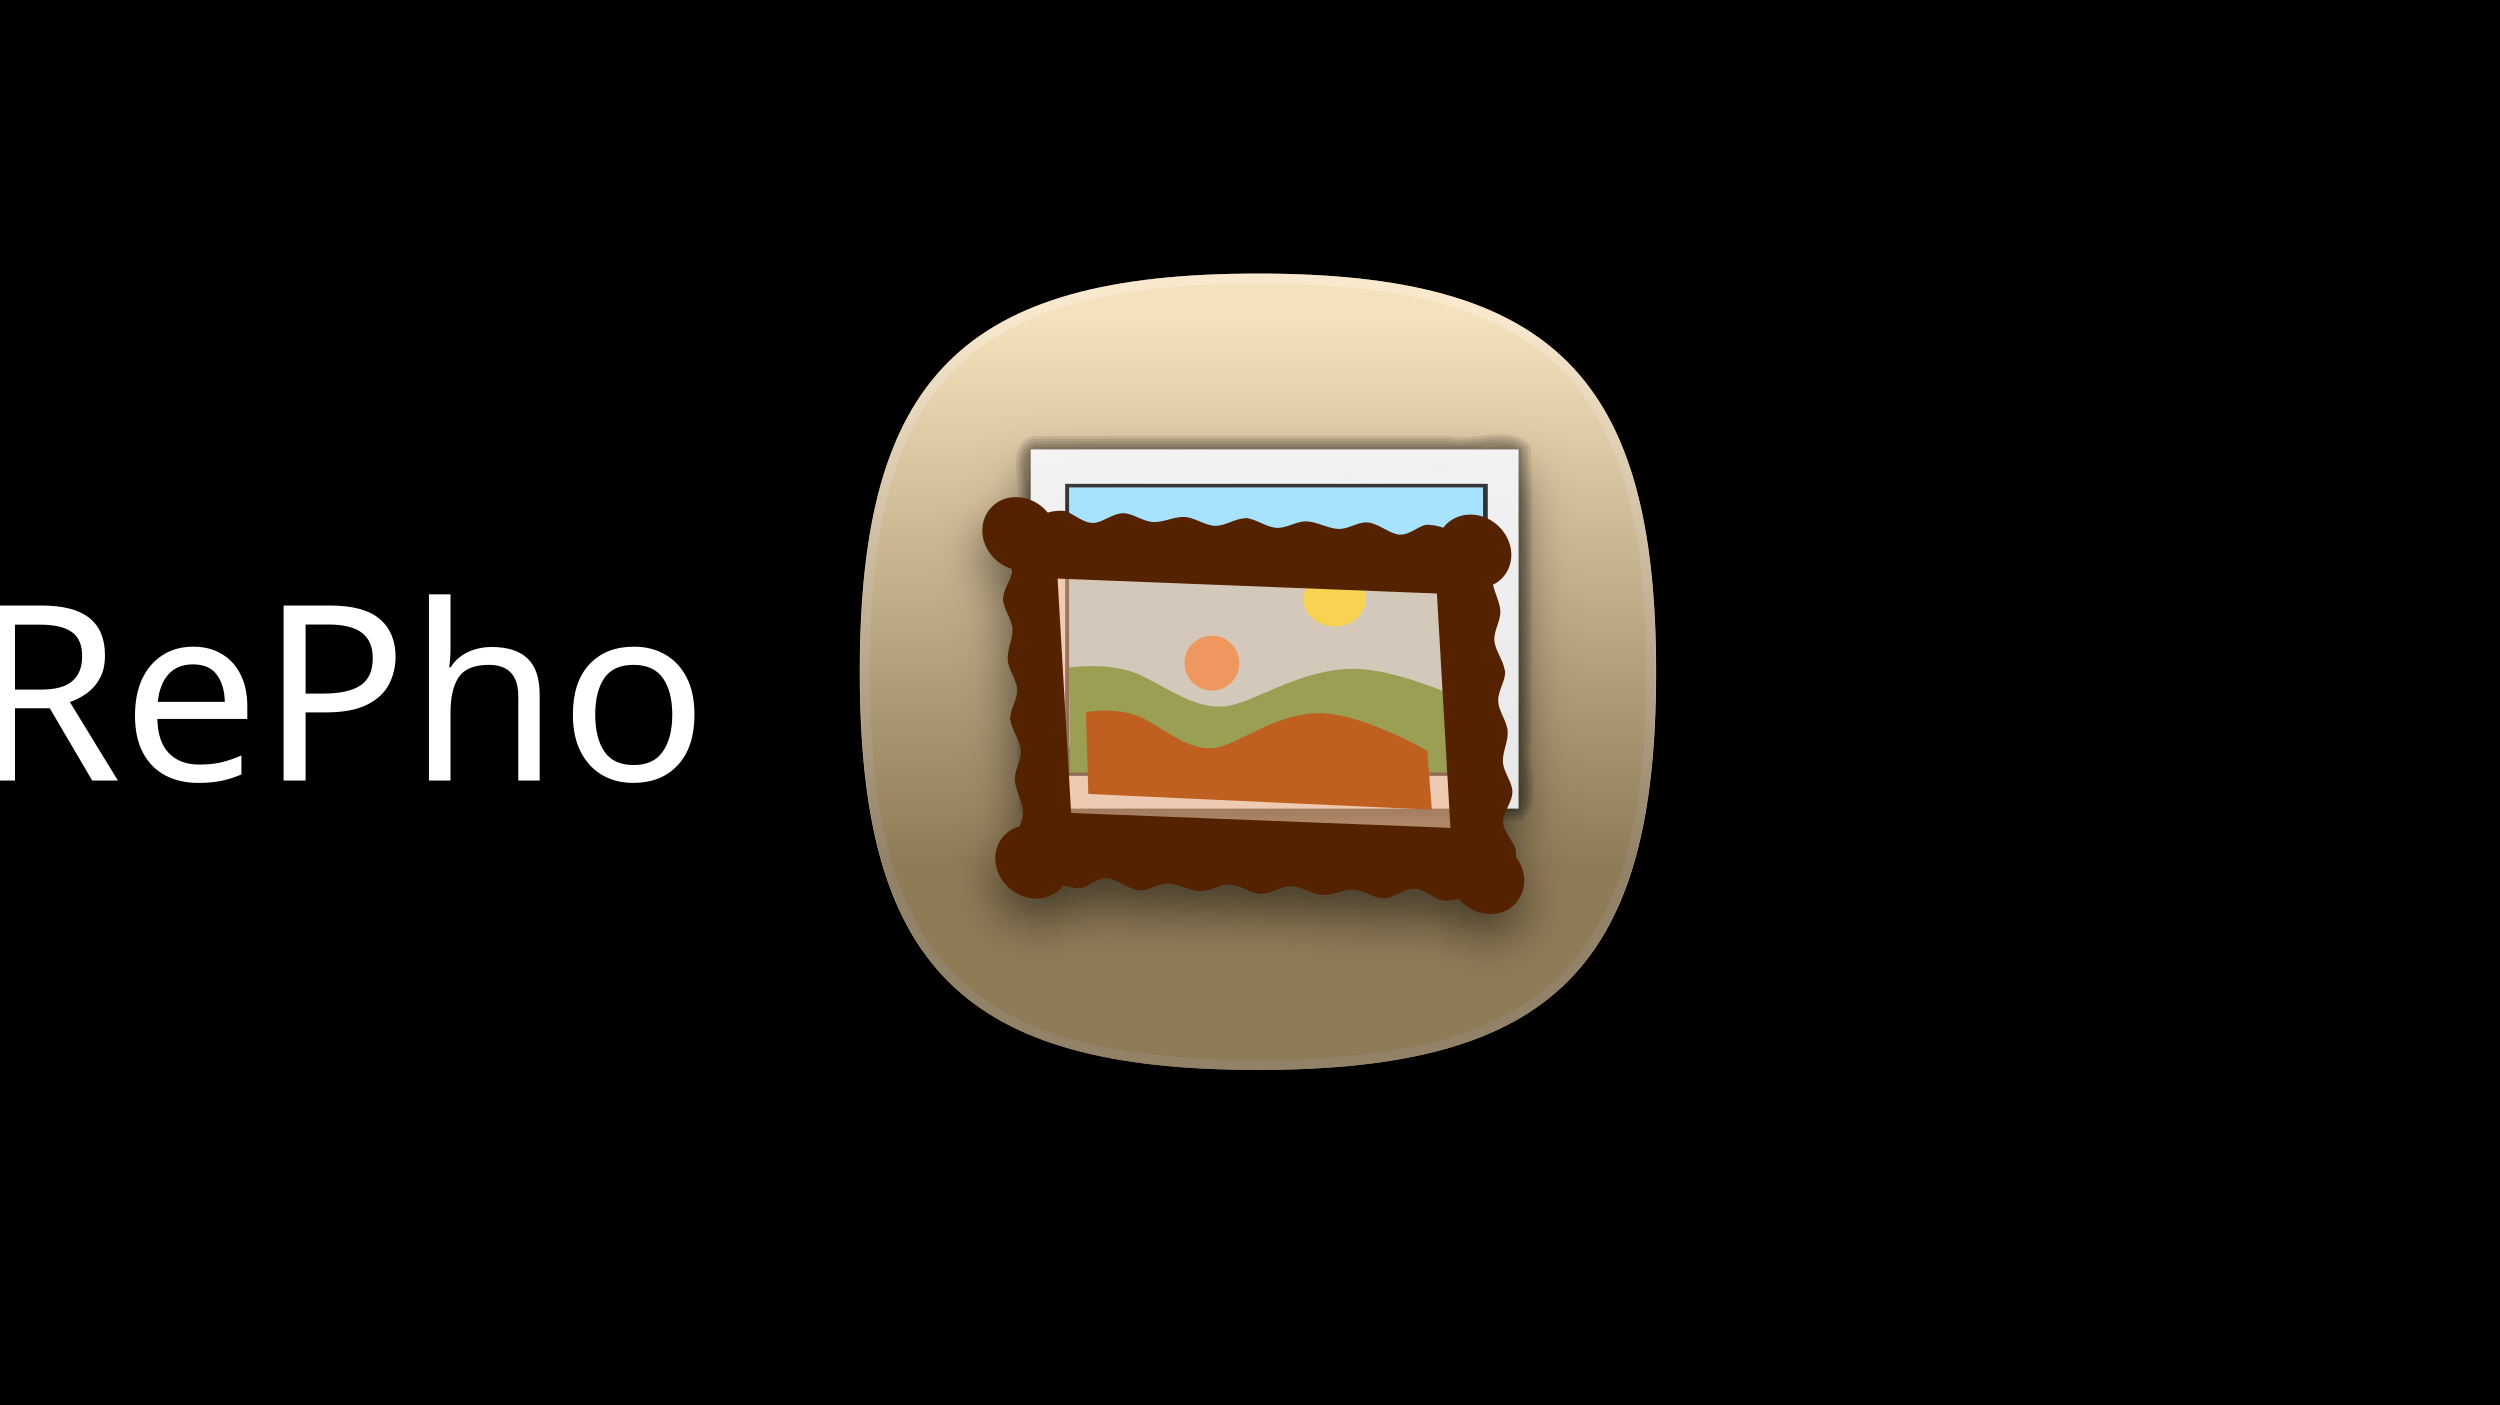
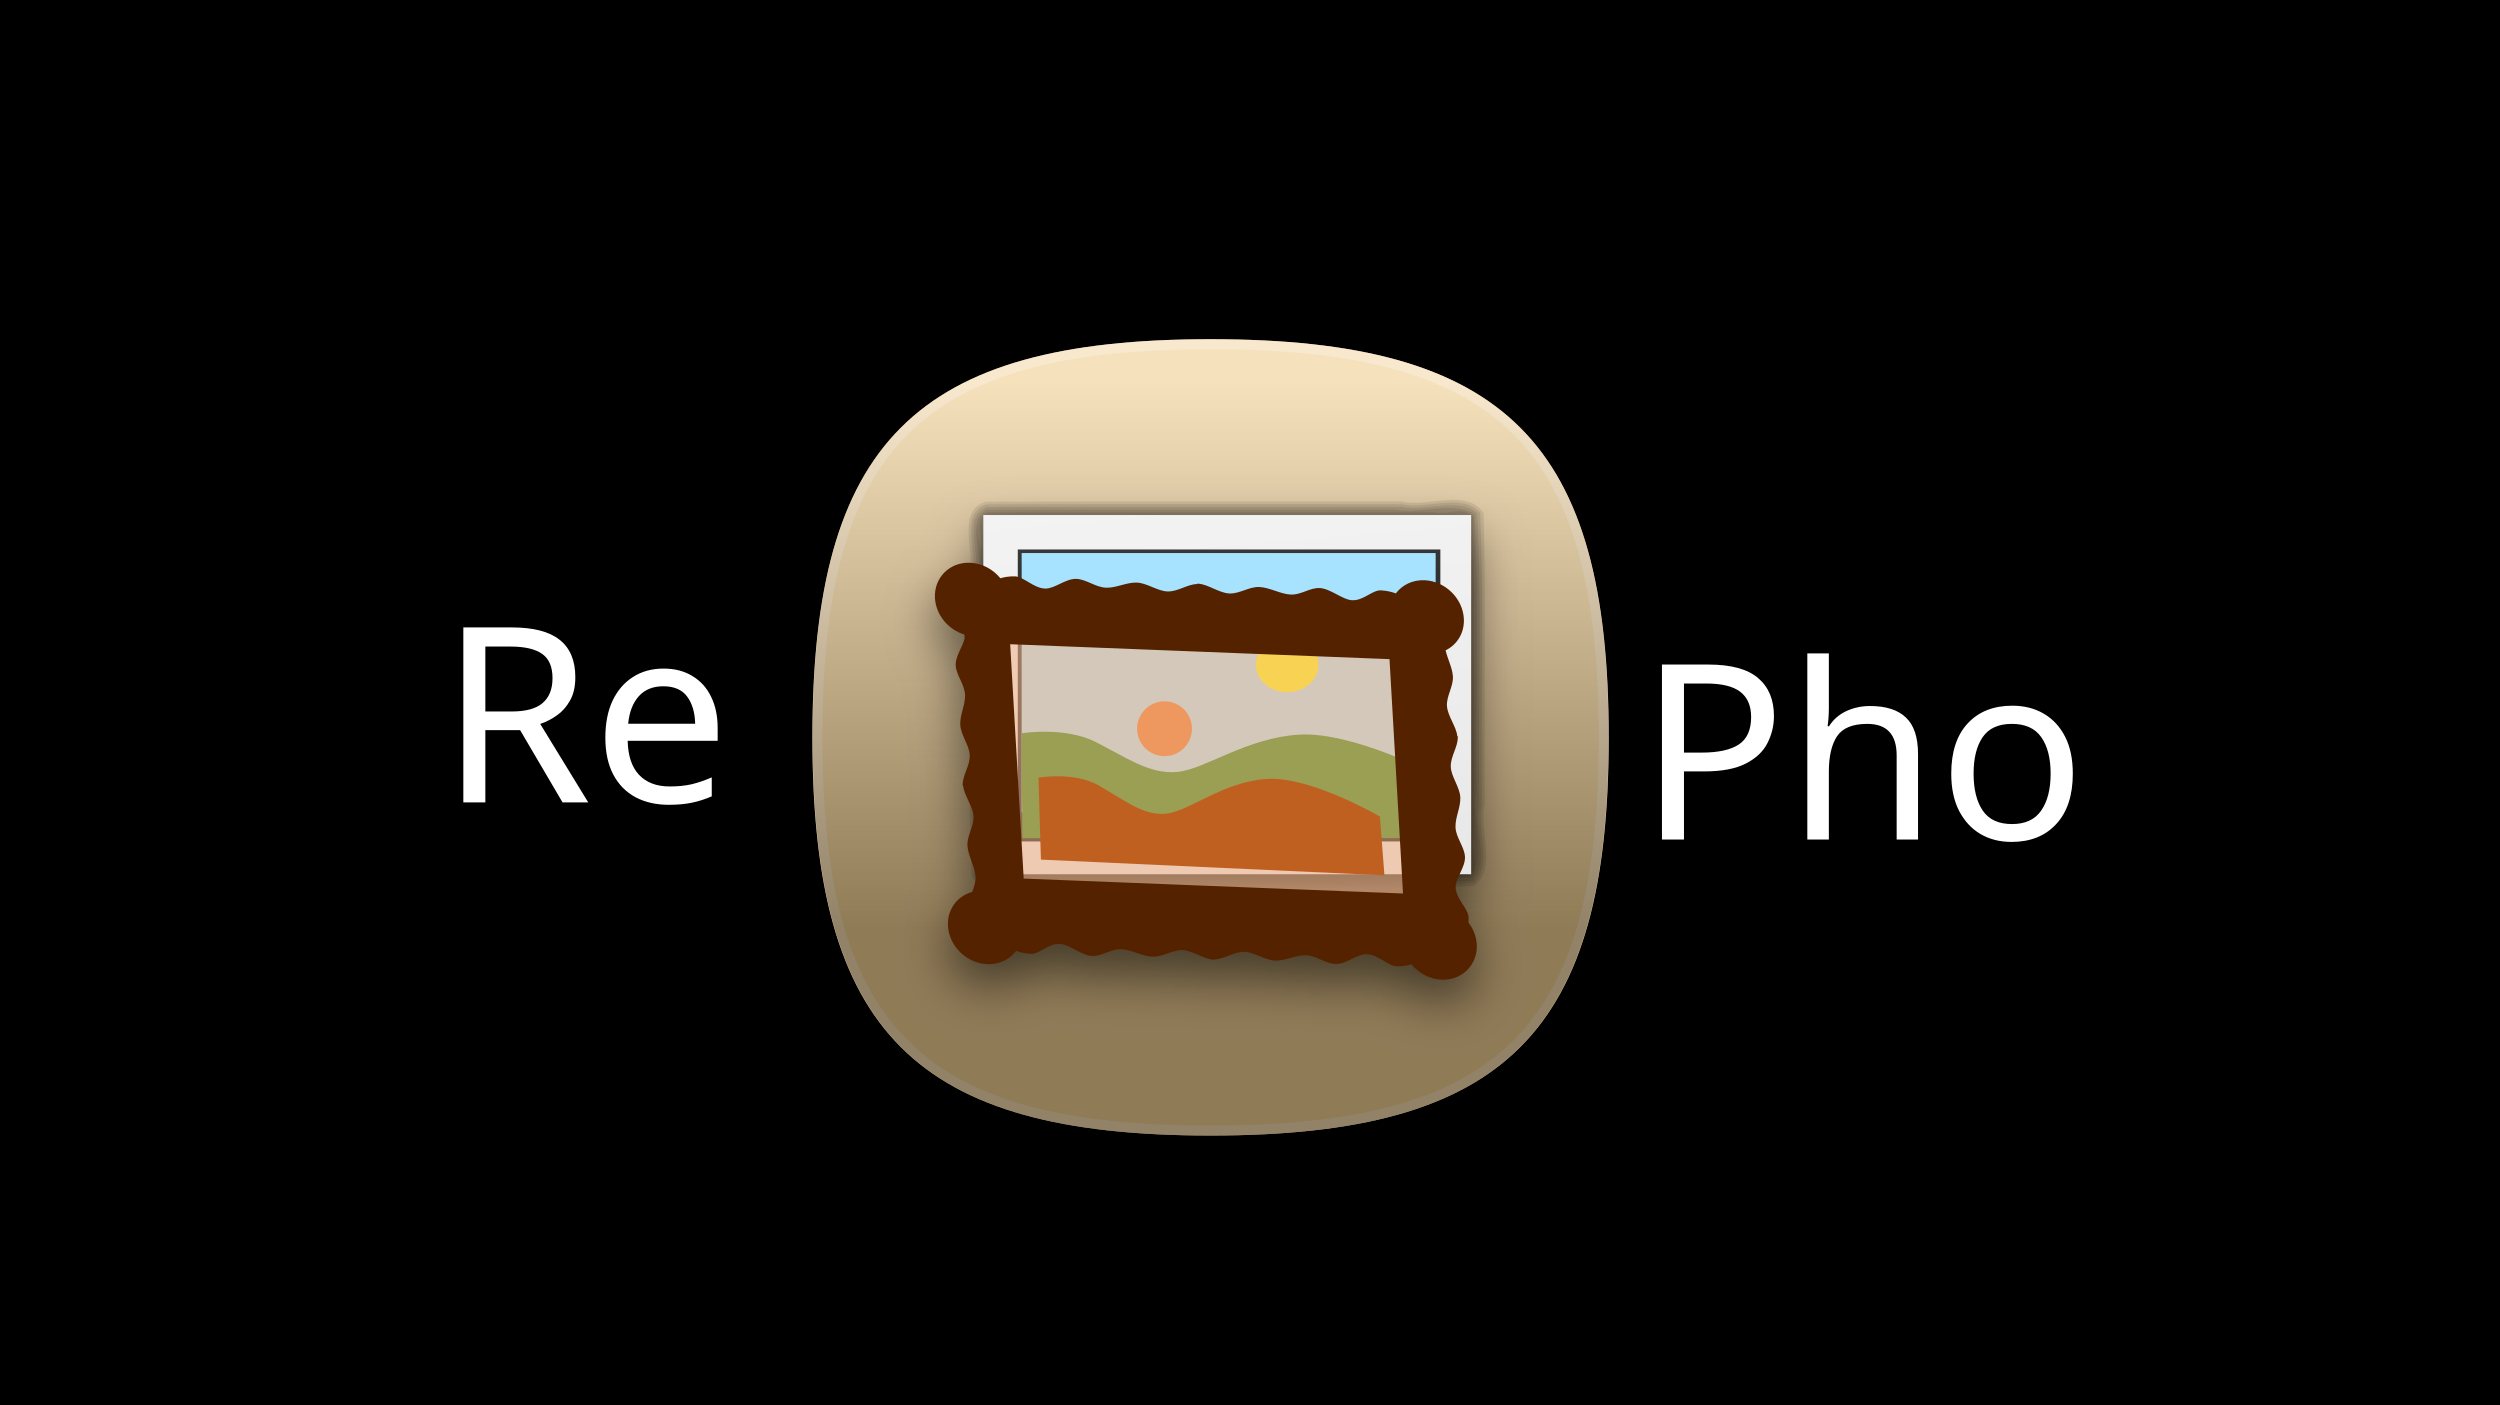
<svg xmlns="http://www.w3.org/2000/svg" xmlns:xlink="http://www.w3.org/1999/xlink" width="244.87" height="137.581" id="svg2" version="1.1">
  <defs id="defs5854">
    <filter color-interpolation-filters="sRGB" id="hicg_drop_shadow">
      <feOffset in="SourceAlpha" dx="0" dy="4" id="feOffset2889" />
      <feGaussianBlur stdDeviation="4" id="feGaussianBlur2891" />
      <feColorMatrix type="matrix" values="1 0 0 0 0  0 1 0 0 0  0 0 1 0 0  0 0 0 0.5 0" result="shadow" id="feColorMatrix2893" />
      <feBlend in="SourceGraphic" in2="shadow" mode="normal" id="feBlend2895" />
    </filter>
    <linearGradient id="linearGradient5076">
      <stop style="stop-color:#009900;stop-opacity:1;" offset="0" id="stop5078" />
      <stop id="stop5086" offset="0.806" style="stop-color:#004c00;stop-opacity:0.498;" />
      <stop style="stop-color:#000000;stop-opacity:0;" offset="1" id="stop5080" />
    </linearGradient>
    <linearGradient id="linearGradient3258">
      <stop id="stop3260" offset="0" style="stop-color:#ffffff;stop-opacity:1;" />
      <stop style="stop-color:#ffffff;stop-opacity:0.498;" offset="0.763" id="stop3303" />
      <stop id="stop3262" offset="1" style="stop-color:#ffffff;stop-opacity:0;" />
    </linearGradient>
-     <filter color-interpolation-filters="sRGB" id="filter3316">
-       <feGaussianBlur stdDeviation="0.246" id="feGaussianBlur3318" />
-     </filter>
-     <filter color-interpolation-filters="sRGB" id="filter3299">
-       <feGaussianBlur stdDeviation="0.431" id="feGaussianBlur3301" />
-     </filter>
-     <radialGradient xlink:href="#linearGradient5076" id="radialGradient6725" gradientUnits="userSpaceOnUse" gradientTransform="matrix(1.096774,0,0,1.624842,697.2646,-79.11641)" cx="70.089" cy="531.559" fx="70.089" fy="531.559" r="20.955" />
-     <radialGradient xlink:href="#linearGradient3258" id="radialGradient6727" gradientUnits="userSpaceOnUse" gradientTransform="matrix(1,0,0,0.6258348,0,220.8322)" cx="96.429" cy="590.2" fx="96.429" fy="590.2" r="19.515" />
    <linearGradient id="hicg_overlay_grad" gradientUnits="userSpaceOnUse" x1="39.999" y1="5.182" x2="39.999" y2="58.802">
      <stop offset="0" style="stop-color:#FFFFFF" id="stop7" />
      <stop offset="1" style="stop-color:#000000" id="stop9" />
    </linearGradient>
    <filter color-interpolation-filters="sRGB" id="hicg_drop_shadow-6">
      <feOffset in="SourceAlpha" dx="0" dy="4" id="feOffset12" />
      <feGaussianBlur stdDeviation="4" id="feGaussianBlur14" />
      <feColorMatrix type="matrix" values="1 0 0 0 0  0 1 0 0 0  0 0 1 0 0  0 0 0 0.5 0" result="shadow" id="feColorMatrix16" />
      <feBlend in="SourceGraphic" in2="shadow" mode="normal" id="feBlend18" />
    </filter>
    <linearGradient xlink:href="#linearGradient3633" id="linearGradient3953" gradientUnits="userSpaceOnUse" gradientTransform="translate(7e-6,-2.4092711e-6)" x1="68.16" y1="1021.203" x2="54.174" y2="856.379" />
    <linearGradient id="linearGradient3633">
      <stop id="stop3635" offset="0" style="stop-color:#e6e6e6;stop-opacity:1" />
      <stop id="stop3637" offset="1" style="stop-color:#ffffff;stop-opacity:1" />
    </linearGradient>
    <linearGradient gradientTransform="matrix(0.9810874,0,0,0.9666321,1.368529,32.6533)" xlink:href="#linearGradient2835" id="linearGradient3955" gradientUnits="userSpaceOnUse" x1="46.385" y1="1001.552" x2="43.729" y2="924.185" />
    <linearGradient id="linearGradient2835">
      <stop style="stop-color:#000000;stop-opacity:1;" offset="0" id="stop2837" />
      <stop style="stop-color:#4d4d4d;stop-opacity:1" offset="1" id="stop2839" />
    </linearGradient>
  </defs>
  <g id="layer1" transform="translate(293.9649,-26.89778)">
    <text xml:space="preserve" style="font-size:20px;font-style:normal;font-weight:bold;fill:#000000;fill-opacity:1;stroke:none;font-family:Bitstream Vera Sans;-inkscape-font-specification:Bitstream Vera Sans Bold" x="-200.416" y="177.975" id="text6019-4">
      <tspan id="tspan6021-0" x="-200.416" y="177.975" />
    </text>
    <rect style="color:#000000;fill:#000000;fill-opacity:1;fill-rule:evenodd;stroke:#8080f8;stroke-width:0.116;stroke-linecap:round;stroke-linejoin:round;stroke-miterlimit:4;stroke-opacity:1;stroke-dasharray:none;stroke-dashoffset:0;marker:none;visibility:visible;display:inline;overflow:visible;enable-background:accumulate" id="rect5979-7" width="244.858" height="438.217" x="-30.358" y="-24.554" rx="0" ry="0" transform="matrix(0,1,-1,0,0,0)" />
-     <rect style="color:#000000;fill:#000000;fill-opacity:1;fill-rule:evenodd;stroke:none;stroke-width:0;stroke-linecap:round;stroke-linejoin:round;stroke-miterlimit:4;stroke-opacity:1;stroke-dasharray:none;stroke-dashoffset:0;marker:none;visibility:visible;display:inline;overflow:visible;enable-background:accumulate" id="rect5979" width="137.456" height="244.745" x="26.96" y="49.158" rx="0" ry="0" transform="matrix(0,1,-1,0,0,0)" />
+     <rect style="color:#000000;fill:#000000;fill-opacity:1;fill-rule:evenodd;stroke:none;stroke-width:0;marker:none;visibility:visible;display:inline;overflow:visible;enable-background:accumulate" id="rect5979" width="137.456" height="244.745" x="28.96" y="51.158" rx="0" ry="0" transform="matrix(0,1,-1,0,0,0)" />
    <text xml:space="preserve" style="font-size:20px;font-style:normal;font-weight:bold;fill:#ffffff;fill-opacity:1;stroke:none;font-family:Bitstream Vera Sans;-inkscape-font-specification:Bitstream Vera Sans Bold" x="-120.486" y="101.118" id="text6019-8">
      <tspan id="tspan6021-8" x="-120.486" y="101.118" />
    </text>
-     <text xml:space="preserve" style="font-size:24px;font-style:normal;font-variant:normal;font-weight:300;font-stretch:normal;fill:#ffffff;fill-opacity:1;stroke:none;font-family:Segoe UI Light;-inkscape-font-specification:'Segoe UI Light, Light'" x="-296.98" y="103.349" id="text6019-8-2">
-       <tspan id="tspan6021-8-4" x="-296.98" y="103.349" style="font-size:24px;font-style:normal;font-variant:normal;font-weight:300;font-stretch:normal;text-align:start;writing-mode:lr-tb;text-anchor:start;font-family:Segoe UI Light;-inkscape-font-specification:'Segoe UI Light, Light'">RePho</tspan>
+     <text xml:space="preserve" style="font-size:24px;font-style:normal;font-variant:normal;font-weight:300;font-stretch:normal;fill:#ffffff;fill-opacity:1;stroke:none;font-family:Segoe UI Light;-inkscape-font-specification:'Segoe UI Light, Light'" x="-250.909" y="105.492" id="text6019-8-2">
+       <tspan id="tspan6021-8-4" x="-250.909" y="105.492" style="font-size:24px;font-style:normal;font-variant:normal;font-weight:300;font-stretch:normal;text-align:start;writing-mode:lr-tb;text-anchor:start;font-family:Segoe UI Light;-inkscape-font-specification:'Segoe UI Light, Light'">Re</tspan>
    </text>
-     <g transform="translate(-210.7506,52.69342)" id="g3682">
+     <g transform="translate(-215.3934,59.12199)" id="g3682">
      <path style="fill:#f0cd91;fill-opacity:1" d="M 79,40 C 79,68.893 68.895,79 40,79 11.105,79 1,68.893 1,40 1,11.106 11.105,1 40,1 68.895,1 79,11.106 79,40 z" id="hicg_background" />
      <path style="opacity:0.25;fill:#ffffff" d="M 39.999,1 C 11.105,1 1,11.106 1,40 1,68.893 11.105,79 39.999,79 68.896,79 79,68.893 79,40 79,11.106 68.896,1 39.999,1 z m 0,77.025 C 11.57,78.025 1.976,68.43 1.976,40 c 0,-28.429 9.595,-38.024 38.023,-38.024 28.43,0 38.024,9.596 38.024,38.024 0,28.43 -9.594,38.025 -38.024,38.025 z" id="hicg_highlight" />
      <path style="opacity:0.4;fill:url(#hicg_overlay_grad)" d="M 78.977,40 C 78.977,68.893 68.877,79 40,79 11.123,79 1.023,68.893 1.023,40 1.023,11.106 11.123,1 40,1 68.877,1 78.977,11.106 78.977,40 z" id="hicg_overlay" />
      <g style="filter:url(#hicg_drop_shadow-6)" id="g25" transform="matrix(0.5744681,0,0,0.5744681,13,16.73404)">
        <defs id="defs3">
          <linearGradient gradientTransform="matrix(0.9810874,0,0,0.9666321,1.368529,32.6533)" xlink:href="#linearGradient2835" id="linearGradient4083" gradientUnits="userSpaceOnUse" x1="46.385" y1="1001.552" x2="43.729" y2="924.185" />
          <linearGradient xlink:href="#linearGradient3633" id="linearGradient4085" gradientUnits="userSpaceOnUse" gradientTransform="translate(7e-6,-2.4092711e-6)" x1="68.16" y1="1021.203" x2="54.174" y2="856.379" />
          <linearGradient xlink:href="#linearGradient2835" id="linearGradient2841" x1="46.385" y1="1001.552" x2="43.729" y2="924.185" gradientUnits="userSpaceOnUse" />
          <linearGradient xlink:href="#linearGradient3633" id="linearGradient2824" x1="68.16" y1="1021.203" x2="54.174" y2="856.379" gradientUnits="userSpaceOnUse" gradientTransform="translate(7e-6,-2.4092711e-6)" />
        </defs>
        <g transform="translate(-258.868,-476.4559)" id="layer1-9">
          <g id="layer1-0" transform="translate(284.5332,-452.2257)">
            <g id="g3937" transform="matrix(0.9176547,0,0,0.9176547,-25.5352,68.40383)">
              <g transform="translate(80,0)" id="g3849">
                <path id="path3851" d="m -68.656,1004.531 c 28.552,0 57.104,10e-5 85.656,0 0,-20.583 0,-41.167 0,-61.75 -28.552,0 -57.104,0 -85.656,0 0,20.583 0,41.167 0,61.75 z" style="opacity:0.091;fill:#000000;fill-opacity:1;fill-rule:evenodd;stroke:none" />
                <path id="path3855" d="m -69.156,1005.031 c 28.885,0 57.771,10e-5 86.656,0 0,-20.917 0,-41.833 0,-62.75 -28.885,0 -57.771,0 -86.656,0 0,20.917 0,41.833 0,62.75 z" style="opacity:0.091;fill:#000000;fill-opacity:1;fill-rule:evenodd;stroke:none" />
                <path id="path3859" d="m -69.656,1005.531 c 29.219,10e-5 58.438,0 87.656,0 0,-21.25 0,-42.5 0,-63.75 -29.219,0 -58.438,0 -87.656,0 0,21.25 0,42.5 0,63.75 z" style="opacity:0.091;fill:#000000;fill-opacity:1;fill-rule:evenodd;stroke:none" />
                <path id="path3863" d="m -70.156,941.312 c 0.021,21.562 -0.042,43.208 0.031,64.719 29.51,-0.062 59.271,0.125 88.625,-0.094 -0.063,-21.52 0.126,-43.292 -0.094,-64.656 -29.51,0.021 -59.104,-0.042 -88.562,0.031 z" style="opacity:0.091;fill:#000000;fill-opacity:1;fill-rule:evenodd;stroke:none" />
                <path id="path3867" d="m -70.281,940.812 c -1.104,1.456 0.037,4.173 -0.375,6 0.063,19.848 -0.126,39.744 0.094,59.562 13.14,0.369 26.587,0.049 39.844,0.156 16.506,-0.063 33.129,0.126 49.562,-0.094 C 19.211,990.758 18.894,974.79 19,959 c -0.119,-5.998 0.229,-12.227 -0.156,-18.094 -29.59,-0.292 -59.391,-0.041 -89.062,-0.125 l -0.062,0.031 z" style="opacity:0.091;fill:#000000;fill-opacity:1;fill-rule:evenodd;stroke:none" />
                <path style="opacity:0.091;fill:#000000;fill-opacity:1;fill-rule:evenodd;stroke:none" d="m -70.21,940.296 88.77,0 c 0.519,0 0.938,0.418 0.938,0.938 l 0,64.869 c 0,0.519 -0.418,0.938 -0.938,0.938 l -88.77,0 c -0.519,0 -0.938,-0.418 -0.938,-0.938 l 0,-64.869 c 0,-0.519 0.418,-0.938 0.938,-0.938 z" id="path3871" />
                <path id="path3873" d="m -70.5,939.812 c -2.44,1.087 -0.576,4.823 -1.156,6.906 0.085,19.97 -0.169,40.01 0.125,59.937 1.384,2.059 4.728,0.289 6.812,0.875 27.958,-0.084 55.999,0.168 83.906,-0.125 1.954,-1.683 0.237,-5.052 0.812,-7.312 -0.085,-19.817 0.169,-39.682 -0.125,-59.469 -1.653,-2.028 -5.05,-0.249 -7.312,-0.844 -27.687,0.021 -55.38,-0.042 -83.062,0.031 z" style="opacity:0.091;fill:#000000;fill-opacity:1;fill-rule:evenodd;stroke:none" />
                <path id="path3877" d="m -70.562,939.312 c -3.923,2.097 -0.408,8.414 -1.594,11.906 0.206,18.615 -0.399,37.38 0.281,55.906 3.651,2.635 9.384,-0.062 13.656,0.906 25.938,-0.239 52.111,0.471 77.906,-0.344 2.369,-4.452 -0.063,-10.625 0.812,-15.594 -0.281,-17.294 0.542,-34.864 -0.375,-52 -4.084,-2.43 -9.959,0.105 -14.562,-0.812 -25.374,0.021 -50.755,-0.042 -76.125,0.031 z" style="opacity:0.091;fill:#000000;fill-opacity:1;fill-rule:evenodd;stroke:none" />
                <path id="path3881" d="m -70.469,938.812 c -4.729,1.671 -1.012,8.772 -2.188,12.406 0.254,18.693 -0.491,37.571 0.344,56.156 3.626,3.103 9.693,0.109 14.094,1.156 25.959,-0.194 52.074,0.384 77.938,-0.281 3.322,-3.491 0.204,-9.763 1.281,-14.156 -0.277,-18.021 0.537,-36.263 -0.375,-54.156 -3.619,-3.119 -9.679,-0.1 -14.062,-1.156 -25.676,0.021 -51.362,-0.042 -77.031,0.031 z" style="opacity:0.091;fill:#000000;fill-opacity:1;fill-rule:evenodd;stroke:none" />
                <path id="path3885" d="m -70.562,938.312 c -5.165,1.651 -1.498,9.038 -2.594,12.906 0.226,18.699 -0.44,37.54 0.312,56.156 2.99,3.904 9.433,0.54 13.625,1.656 26.372,-0.237 52.924,0.47 79.188,-0.344 3.723,-3.521 0.42,-10.045 1.531,-14.594 -0.257,-18.055 0.495,-36.307 -0.344,-54.25 -3.493,-3.832 -10.066,-0.407 -14.594,-1.562 -25.707,0.021 -51.422,-0.042 -77.125,0.031 z" style="opacity:0.091;fill:#000000;fill-opacity:1;fill-rule:evenodd;stroke:none" />
                <path id="path3889" d="m -70.625,937.812 c -5.62,1.578 -2.026,9.317 -3.031,13.406 0.249,18.76 -0.485,37.672 0.344,56.344 3.263,4.473 10.426,0.757 15.094,1.969 26.057,-0.193 52.238,0.383 78.219,-0.281 4.461,-3.362 0.826,-10.437 2,-15.156 -0.134,-18.034 0.263,-36.126 -0.188,-54.125 -3.21,-4.809 -10.529,-0.956 -15.25,-2.188 -25.728,0.021 -51.464,-0.042 -77.188,0.031 z" style="opacity:0.091;fill:#000000;fill-opacity:1;fill-rule:evenodd;stroke:none" />
              </g>
              <rect y="940.296" x="8.852" height="66.744" width="90.645" id="rect2816" style="fill:url(#linearGradient3953);fill-opacity:1;fill-rule:evenodd;stroke:none" />
              <path id="path2830" d="m 15.257,946.695 0,54.252 78.518,0 0,-54.252 -78.518,0 z" style="fill:url(#linearGradient3955);fill-opacity:1;fill-rule:evenodd;stroke:none" />
            </g>
          </g>
          <g transform="matrix(1.485211,0,0,1.300617,-101.0817,-234.3128)" id="g5109">
            <g transform="matrix(0.2593306,0.01019867,0.01474531,0.2555817,115.4946,589.2157)" style="display:inline;enable-background:new" id="g5014-5">
              <g id="g4237-6">
                <g id="g5068" transform="matrix(1.804349,0,0,1.804349,-423.8307,11.76337)">
                  <rect transform="matrix(0.9992048,-0.03987202,-0.05676744,0.9983874,0,0)" y="-74.966" x="528.545" height="73.998" width="101.878" id="rect5054" style="fill:#a7e3ff;fill-opacity:1;stroke:none" />
                  <g id="g5056">
                    <path style="fill:#198000;fill-opacity:1;fill-rule:evenodd;stroke:none" d="m 527.925,-14.678 1.512,-29.901 c 0,0 10.712,-2.369 17.966,1.7 7.254,4.069 12.78,8.815 19.691,7.801 6.911,-1.014 17.626,-10.5 30.756,-11.851 13.13,-1.351 32.897,10.188 32.897,10.188 l -1,17.946 z" id="path3052-7-4-1" />
                    <path transform="matrix(3.864851,-0.1542221,-0.2229754,3.92154,102.2379,-1993.716)" d="m 158.419,497.541 c 0,1.099 -0.891,1.991 -1.991,1.991 -1.099,0 -1.991,-0.891 -1.991,-1.991 0,-1.099 0.891,-1.991 1.991,-1.991 1.099,0 1.991,0.891 1.991,1.991 z" id="path5012-5" style="fill:#ffff00;fill-opacity:1;stroke:none" />
                  </g>
                </g>
              </g>
            </g>
          </g>
          <g transform="matrix(1.599823,0,0,1.599823,17.25966,-293.0833)" id="g5124">
            <g id="g5101" transform="matrix(1.364411,0,0,1.364411,-73.9592,-193.5944)">
              <g transform="matrix(0.2593306,0.01019867,0.01474531,0.2555817,74.61503,521.4639)" id="g5014">
                <g transform="translate(14.54921,3.040777)" id="g4237">
                  <g id="g5118" transform="translate(-161.8054,5.432484)">
                    <rect style="opacity:0.591;fill:#f3b58c;fill-opacity:1;fill-rule:evenodd;stroke:none" id="rect3050-6-4" width="121.083" height="79.641" x="518.926" y="-88.709" ry="0" />
                    <path style="fill:#552200;fill-opacity:1;fill-rule:evenodd;stroke:none" d="m 648.593,-109.673 c -3.612,0 -6.821,1.722 -8.875,4.375 -1.279,-0.434 -2.773,-0.724 -4.406,-0.75 -2.656,-0.043 -5.485,3.431 -8.938,3.375 -2.877,-0.047 -6.28,-3.291 -9.531,-3.344 -2.976,-0.048 -5.779,2.395 -8.938,2.344 -3.041,-0.049 -6.122,-1.887 -9.219,-1.938 -3.096,-0.05 -6.21,2.393 -9.25,2.344 -3.159,-0.051 -6.242,-2.577 -9.219,-2.625 -0.096,-0.002 -0.185,-0.003 -0.281,0 l 0,0.125 c -2.928,0.13 -5.958,2.575 -9.062,2.625 -3.04,0.049 -6.154,-2.394 -9.25,-2.344 -3.096,0.05 -6.178,1.888 -9.219,1.938 -3.159,0.051 -5.961,-2.392 -8.938,-2.344 -3.251,0.053 -6.654,3.297 -9.531,3.344 -3.453,0.056 -6.281,-3.418 -8.938,-3.375 -1.633,0.026 -3.127,0.316 -4.406,0.75 -2.054,-2.653 -5.263,-4.375 -8.875,-4.375 -6.197,0 -11.219,5.053 -11.219,11.25 0,5.168 3.497,9.51 8.25,10.812 l 0,1.156 c -0.689,2.601 -3.104,5.532 -3.156,8.344 -0.055,2.976 2.371,5.779 2.312,8.938 -0.056,3.04 -1.912,6.123 -1.969,9.219 -0.057,3.096 2.4,6.21 2.344,9.25 -0.058,3.159 -2.601,6.243 -2.656,9.219 -0.002,0.096 -0.002,0.185 0,0.281 l 0.125,0 c 0.124,2.929 2.55,5.958 2.594,9.062 0.042,3.04 -2.387,6.154 -2.344,9.25 0.043,3.096 1.864,6.178 1.906,9.219 0.023,1.679 -0.641,3.256 -1.281,4.813 -4.591,1.422 -7.929,5.694 -7.906,10.75 0.027,6.197 5.053,11.215 11.25,11.188 3.612,-0.016 6.833,-1.745 8.875,-4.406 1.281,0.428 2.773,0.7 4.406,0.719 2.656,0.031 5.453,-3.447 8.906,-3.406 2.878,0.034 6.311,3.274 9.562,3.312 2.976,0.035 5.779,-2.443 8.938,-2.406 3.041,0.036 6.122,1.87 9.219,1.906 3.096,0.036 6.209,-2.411 9.25,-2.375 3.159,0.037 6.242,2.527 9.219,2.562 0.096,0.001 0.186,0.003 0.281,0 l 0,-0.125 c 2.928,-0.143 5.958,-2.592 9.062,-2.656 3.04,-0.063 6.154,2.376 9.25,2.312 3.096,-0.064 6.178,-1.937 9.219,-2 3.158,-0.065 5.962,2.374 8.938,2.312 3.251,-0.067 6.623,-3.316 9.5,-3.375 3.453,-0.071 6.313,3.399 8.969,3.344 1.633,-0.034 3.129,-0.342 4.406,-0.781 2.066,2.643 5.263,4.36 8.875,4.344 6.197,-0.027 11.215,-5.115 11.188,-11.313 -0.011,-2.435 -0.8,-4.667 -2.125,-6.5 0.066,-0.527 0.115,-1.062 0.125,-1.625 0.045,-2.656 -3.434,-5.485 -3.375,-8.937 0.049,-2.877 3.289,-6.28 3.344,-9.531 0.051,-2.976 -2.397,-5.779 -2.344,-8.938 0.052,-3.041 1.916,-6.122 1.969,-9.219 0.052,-3.096 -2.395,-6.21 -2.344,-9.25 0.054,-3.159 2.575,-6.242 2.625,-9.219 0.002,-0.096 0.003,-0.185 0,-0.281 l -0.125,0 c -0.128,-2.929 -2.546,-5.958 -2.594,-9.062 -0.047,-3.04 2.36,-6.154 2.312,-9.25 -0.041,-2.622 -1.32,-5.228 -1.75,-7.812 3.599,-1.868 6.062,-5.633 6.062,-9.969 0,-6.197 -5.022,-11.25 -11.219,-11.25 z m -126.188,24.594 114.25,0 0,71.625 -114.25,0 0,-71.625 z" id="path3048-3-3" />
                    <path style="fill:#c06020;fill-opacity:1;fill-rule:evenodd;stroke:none" d="m 527.929,-19.47 0.697,-25.077 c 0,0 10.796,-2.372 18.11,1.694 7.314,4.067 12.886,8.811 19.851,7.794 6.965,-1.017 17.762,-10.505 30.996,-11.861 13.234,-1.356 33.434,10.166 33.434,10.166 l 0.348,17.961 -103.436,-0.678 z" id="path3052-7-4" />
                    <path transform="matrix(3.864851,-0.1542221,-0.2229754,3.92154,73.89694,-1988.054)" d="m 158.571,497.541 c 0,1.183 -0.959,2.143 -2.143,2.143 -1.183,0 -2.143,-0.959 -2.143,-2.143 0,-1.183 0.959,-2.143 2.143,-2.143 1.183,0 2.143,0.959 2.143,2.143 z" id="path5012" style="fill:#ee985f;fill-opacity:1;stroke:none" />
                  </g>
                </g>
              </g>
            </g>
          </g>
        </g>
      </g>
    </g>
+     <text xml:space="preserve" style="font-size:24px;font-style:normal;font-variant:normal;font-weight:300;font-stretch:normal;fill:#ffffff;fill-opacity:1;stroke:none;font-family:Segoe UI Light;-inkscape-font-specification:'Segoe UI Light, Light'" x="-133.506" y="109.129" id="text6019-8-2-9">
+       <tspan id="tspan6021-8-4-7" x="-133.506" y="109.129" style="font-size:24px;font-style:normal;font-variant:normal;font-weight:300;font-stretch:normal;text-align:start;writing-mode:lr-tb;text-anchor:start;font-family:Segoe UI Light;-inkscape-font-specification:'Segoe UI Light, Light'">Pho</tspan>
+     </text>
  </g>
</svg>
